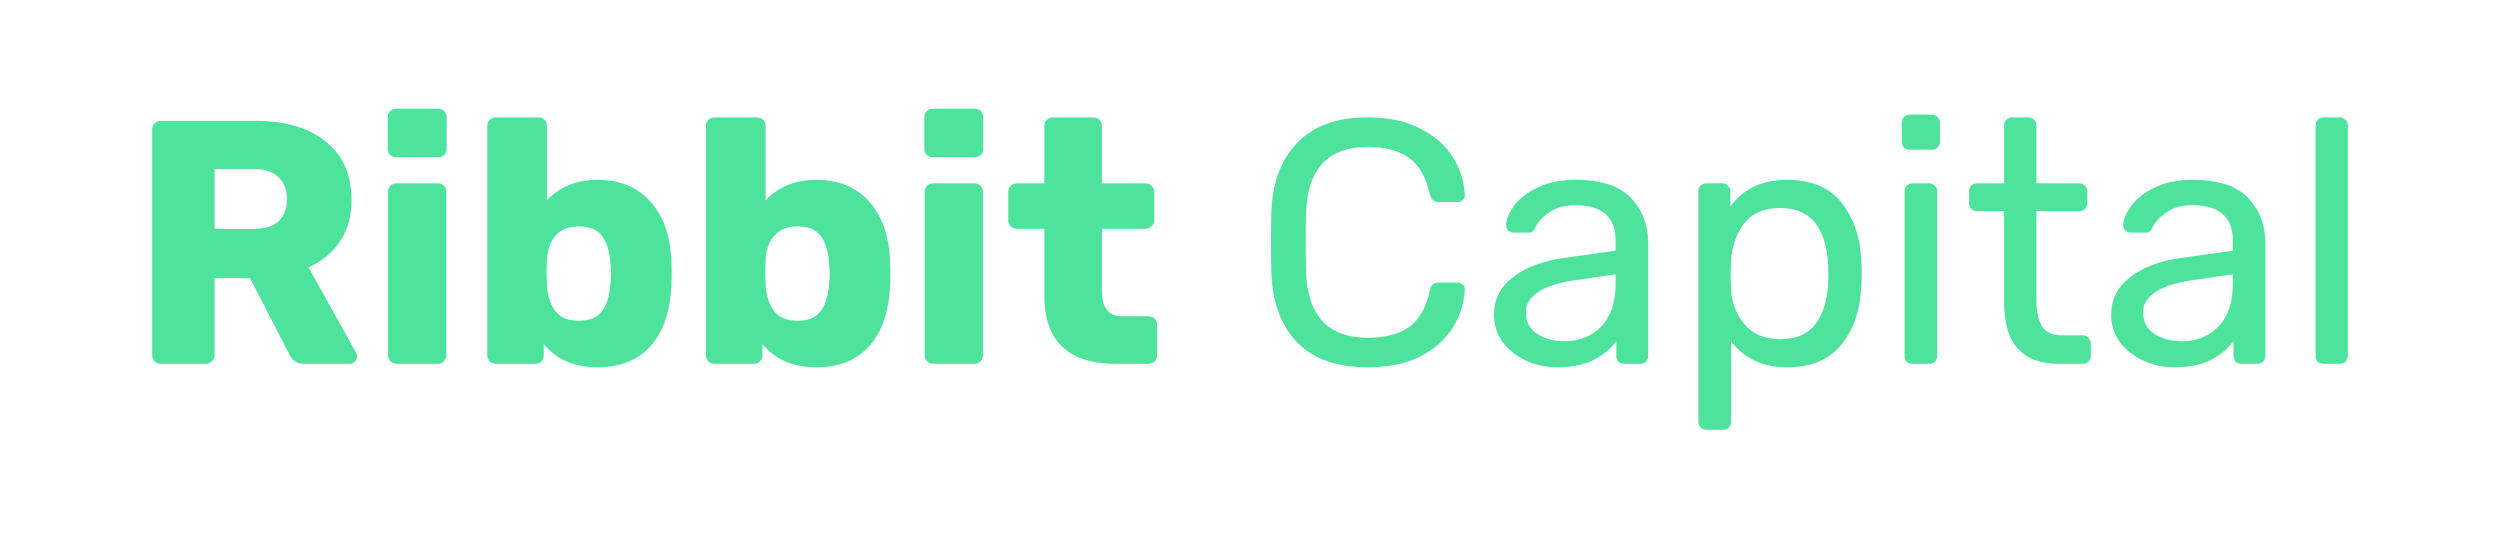
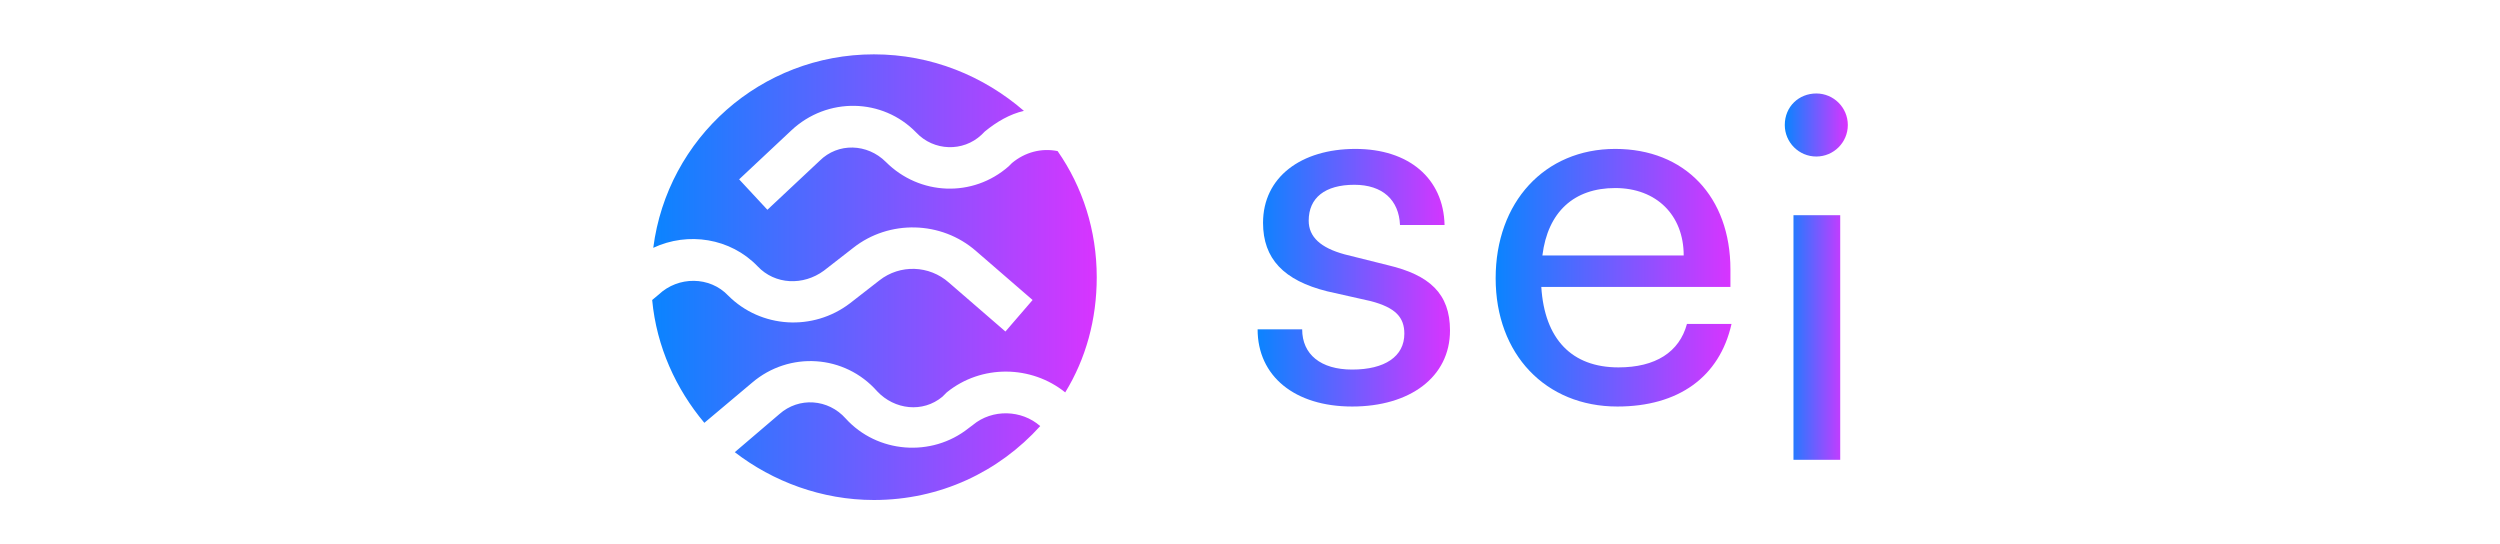
- <svg xmlns="http://www.w3.org/2000/svg" width="230" height="50" viewBox="0 0 230 50" fill="none">
-   <path d="M14.797 33.471C14.585 33.471 14.393 33.396 14.223 33.247C14.074 33.077 14 32.885 14 32.672V11.916C14 11.682 14.074 11.49 14.223 11.341C14.393 11.192 14.585 11.118 14.797 11.118H23.473C26.258 11.118 28.427 11.756 29.979 13.034C31.553 14.29 32.339 16.078 32.339 18.398C32.339 19.889 31.989 21.155 31.287 22.198C30.585 23.241 29.618 24.04 28.384 24.593L32.754 32.449C32.818 32.576 32.85 32.694 32.85 32.8C32.85 32.97 32.775 33.13 32.627 33.279C32.499 33.407 32.35 33.471 32.18 33.471H27.938C27.321 33.471 26.885 33.183 26.63 32.608L22.994 25.583H19.741V32.672C19.741 32.906 19.656 33.098 19.486 33.247C19.337 33.396 19.146 33.471 18.912 33.471H14.797ZM23.409 21.049C24.387 21.049 25.131 20.814 25.642 20.346C26.152 19.857 26.407 19.186 26.407 18.334C26.407 17.483 26.152 16.812 25.642 16.323C25.152 15.812 24.408 15.556 23.409 15.556H19.741V21.049H23.409Z" fill="#4EE39D" />
-   <path d="M36.467 14.471C36.233 14.471 36.041 14.396 35.893 14.247C35.744 14.098 35.669 13.906 35.669 13.672V10.798C35.669 10.564 35.744 10.373 35.893 10.223C36.041 10.075 36.233 10 36.467 10H40.294C40.528 10 40.719 10.075 40.868 10.223C41.017 10.373 41.092 10.564 41.092 10.798V13.672C41.092 13.906 41.017 14.098 40.868 14.247C40.719 14.396 40.528 14.471 40.294 14.471H36.467ZM36.499 33.471C36.265 33.471 36.073 33.396 35.925 33.247C35.776 33.098 35.701 32.906 35.701 32.672V17.664C35.701 17.43 35.776 17.238 35.925 17.089C36.073 16.94 36.265 16.866 36.499 16.866H40.262C40.496 16.866 40.688 16.94 40.836 17.089C40.985 17.238 41.06 17.43 41.06 17.664V32.672C41.06 32.885 40.985 33.077 40.836 33.247C40.688 33.396 40.496 33.471 40.262 33.471H36.499Z" fill="#4EE39D" />
-   <path d="M54.97 33.79C52.844 33.79 51.196 33.077 50.026 31.65V32.672C50.026 32.885 49.952 33.077 49.803 33.247C49.654 33.396 49.463 33.471 49.229 33.471H45.625C45.412 33.471 45.221 33.396 45.051 33.247C44.902 33.077 44.828 32.885 44.828 32.672V11.597C44.828 11.363 44.902 11.171 45.051 11.022C45.221 10.873 45.412 10.798 45.625 10.798H49.516C49.75 10.798 49.941 10.873 50.09 11.022C50.239 11.171 50.313 11.363 50.313 11.597V18.43C51.504 17.174 53.056 16.546 54.97 16.546C57.033 16.546 58.659 17.217 59.85 18.558C61.041 19.899 61.679 21.719 61.764 24.018C61.785 24.295 61.796 24.678 61.796 25.168C61.796 25.636 61.785 26.009 61.764 26.286C61.657 28.67 61.02 30.522 59.85 31.842C58.681 33.141 57.054 33.79 54.97 33.79ZM53.248 29.511C54.247 29.511 54.959 29.213 55.385 28.617C55.831 28.021 56.086 27.201 56.15 26.158C56.193 25.732 56.214 25.402 56.214 25.168C56.214 24.934 56.193 24.604 56.15 24.178C56.086 23.135 55.831 22.315 55.385 21.719C54.959 21.123 54.247 20.825 53.248 20.825C52.312 20.825 51.6 21.113 51.111 21.687C50.622 22.262 50.356 22.986 50.313 23.859L50.282 25.04L50.313 26.254C50.377 27.212 50.632 27.999 51.079 28.617C51.547 29.213 52.27 29.511 53.248 29.511Z" fill="#4EE39D" />
-   <path d="M75.091 33.79C72.965 33.79 71.317 33.077 70.147 31.65V32.672C70.147 32.885 70.073 33.077 69.924 33.247C69.775 33.396 69.584 33.471 69.35 33.471H65.746C65.533 33.471 65.342 33.396 65.172 33.247C65.023 33.077 64.949 32.885 64.949 32.672V11.597C64.949 11.363 65.023 11.171 65.172 11.022C65.342 10.873 65.533 10.798 65.746 10.798H69.637C69.871 10.798 70.062 10.873 70.211 11.022C70.36 11.171 70.434 11.363 70.434 11.597V18.43C71.625 17.174 73.177 16.546 75.091 16.546C77.154 16.546 78.78 17.217 79.971 18.558C81.162 19.899 81.8 21.719 81.885 24.018C81.906 24.295 81.917 24.678 81.917 25.168C81.917 25.636 81.906 26.009 81.885 26.286C81.778 28.67 81.141 30.522 79.971 31.842C78.802 33.141 77.175 33.79 75.091 33.79V33.79ZM73.369 29.511C74.368 29.511 75.081 29.213 75.506 28.617C75.952 28.021 76.207 27.201 76.271 26.158C76.314 25.732 76.335 25.402 76.335 25.168C76.335 24.934 76.314 24.604 76.271 24.178C76.207 23.135 75.952 22.315 75.506 21.719C75.081 21.123 74.368 20.825 73.369 20.825C72.433 20.825 71.721 21.113 71.232 21.687C70.743 22.262 70.477 22.986 70.434 23.859L70.403 25.04L70.434 26.254C70.498 27.212 70.754 27.999 71.2 28.617C71.668 29.213 72.391 29.511 73.369 29.511V29.511Z" fill="#4EE39D" />
-   <path d="M85.835 14.471C85.601 14.471 85.41 14.396 85.261 14.247C85.112 14.098 85.038 13.906 85.038 13.672V10.798C85.038 10.564 85.112 10.373 85.261 10.223C85.41 10.075 85.601 10 85.835 10H89.662C89.896 10 90.088 10.075 90.236 10.223C90.385 10.373 90.46 10.564 90.46 10.798V13.672C90.46 13.906 90.385 14.098 90.236 14.247C90.088 14.396 89.896 14.471 89.662 14.471H85.835ZM85.867 33.471C85.633 33.471 85.442 33.396 85.293 33.247C85.144 33.098 85.07 32.906 85.07 32.672V17.664C85.07 17.43 85.144 17.238 85.293 17.089C85.442 16.94 85.633 16.866 85.867 16.866H89.63C89.864 16.866 90.056 16.94 90.204 17.089C90.353 17.238 90.428 17.43 90.428 17.664V32.672C90.428 32.885 90.353 33.077 90.204 33.247C90.056 33.396 89.864 33.471 89.63 33.471H85.867Z" fill="#4EE39D" />
-   <path d="M102.68 33.471C98.278 33.471 96.077 31.374 96.077 27.18V21.049H93.59C93.356 21.049 93.154 20.974 92.984 20.825C92.835 20.676 92.76 20.485 92.76 20.25V17.664C92.76 17.43 92.835 17.238 92.984 17.089C93.154 16.94 93.356 16.866 93.59 16.866H96.077V11.597C96.077 11.363 96.152 11.171 96.301 11.022C96.471 10.873 96.662 10.798 96.875 10.798H100.575C100.808 10.798 101 10.873 101.149 11.022C101.297 11.171 101.372 11.363 101.372 11.597V16.866H105.359C105.593 16.866 105.784 16.94 105.933 17.089C106.103 17.238 106.188 17.43 106.188 17.664V20.25C106.188 20.485 106.103 20.676 105.933 20.825C105.784 20.974 105.593 21.049 105.359 21.049H101.372V26.733C101.372 28.308 101.978 29.096 103.19 29.096H105.646C105.88 29.096 106.071 29.17 106.22 29.319C106.369 29.468 106.443 29.66 106.443 29.894V32.672C106.443 32.885 106.369 33.077 106.22 33.247C106.071 33.396 105.88 33.471 105.646 33.471H102.68Z" fill="#4EE39D" />
-   <path d="M125.832 33.79C122.983 33.79 120.814 33.023 119.326 31.491C117.859 29.958 117.072 27.84 116.966 25.136C116.944 24.561 116.934 23.625 116.934 22.326C116.934 21.006 116.944 20.048 116.966 19.452C117.072 16.77 117.869 14.662 119.358 13.129C120.846 11.575 123.004 10.798 125.832 10.798C127.725 10.798 129.33 11.139 130.648 11.82C131.967 12.48 132.966 13.353 133.647 14.439C134.327 15.524 134.699 16.685 134.763 17.919V17.983C134.763 18.154 134.688 18.302 134.54 18.43C134.412 18.537 134.263 18.59 134.093 18.59H132.339C131.914 18.59 131.648 18.345 131.541 17.855C131.18 16.259 130.531 15.141 129.596 14.502C128.66 13.843 127.406 13.513 125.832 13.513C122.175 13.513 120.283 15.546 120.155 19.612C120.134 20.186 120.123 21.07 120.123 22.262C120.123 23.454 120.134 24.359 120.155 24.976C120.283 29.043 122.175 31.076 125.832 31.076C127.406 31.076 128.66 30.756 129.596 30.118C130.553 29.458 131.201 28.329 131.541 26.733C131.605 26.456 131.701 26.264 131.829 26.158C131.956 26.052 132.126 25.998 132.339 25.998H134.093C134.284 25.998 134.444 26.062 134.571 26.19C134.72 26.296 134.784 26.445 134.763 26.637C134.699 27.893 134.327 29.064 133.647 30.149C132.966 31.235 131.967 32.119 130.648 32.8C129.33 33.46 127.725 33.79 125.832 33.79V33.79Z" fill="#4EE39D" />
-   <path d="M143.247 33.79C142.205 33.79 141.238 33.577 140.345 33.151C139.452 32.725 138.74 32.151 138.208 31.427C137.698 30.682 137.442 29.862 137.442 28.968C137.442 27.563 138.017 26.413 139.165 25.519C140.334 24.604 141.908 24.008 143.885 23.731L148.638 23.061V22.134C148.638 19.963 147.394 18.877 144.906 18.877C143.97 18.877 143.205 19.079 142.609 19.484C142.014 19.867 141.568 20.325 141.27 20.857C141.206 21.049 141.121 21.187 141.015 21.272C140.93 21.357 140.802 21.4 140.632 21.4H139.26C139.069 21.4 138.899 21.336 138.75 21.208C138.623 21.059 138.559 20.889 138.559 20.698C138.58 20.186 138.814 19.612 139.26 18.973C139.728 18.313 140.441 17.749 141.397 17.281C142.354 16.791 143.534 16.546 144.938 16.546C147.319 16.546 149.031 17.11 150.073 18.239C151.115 19.346 151.636 20.729 151.636 22.39V32.736C151.636 32.949 151.561 33.13 151.412 33.279C151.285 33.407 151.115 33.471 150.902 33.471H149.435C149.222 33.471 149.042 33.407 148.893 33.279C148.765 33.13 148.701 32.949 148.701 32.736V31.363C148.234 32.044 147.553 32.619 146.66 33.087C145.767 33.556 144.629 33.79 143.247 33.79V33.79ZM143.917 31.395C145.299 31.395 146.426 30.948 147.298 30.054C148.191 29.138 148.638 27.829 148.638 26.126V25.232L144.938 25.775C143.428 25.988 142.29 26.349 141.525 26.86C140.76 27.35 140.377 27.978 140.377 28.744C140.377 29.596 140.728 30.256 141.429 30.724C142.131 31.171 142.96 31.395 143.917 31.395V31.395Z" fill="#4EE39D" />
-   <path d="M156.986 39.538C156.774 39.538 156.593 39.463 156.444 39.314C156.316 39.187 156.253 39.016 156.253 38.803V17.6C156.253 17.387 156.316 17.217 156.444 17.089C156.593 16.94 156.774 16.866 156.986 16.866H158.453C158.666 16.866 158.836 16.94 158.964 17.089C159.112 17.217 159.187 17.387 159.187 17.6V19.005C160.378 17.366 162.121 16.546 164.418 16.546C166.65 16.546 168.319 17.249 169.425 18.654C170.552 20.059 171.158 21.868 171.243 24.082C171.264 24.317 171.275 24.678 171.275 25.168C171.275 25.658 171.264 26.02 171.243 26.254C171.158 28.446 170.552 30.256 169.425 31.682C168.298 33.087 166.629 33.79 164.418 33.79C162.206 33.79 160.484 32.992 159.251 31.395V38.803C159.251 39.016 159.187 39.187 159.059 39.314C158.932 39.463 158.762 39.538 158.549 39.538H156.986ZM163.748 31.203C165.258 31.203 166.353 30.735 167.033 29.798C167.735 28.862 168.117 27.627 168.181 26.094C168.202 25.881 168.213 25.573 168.213 25.168C168.213 21.145 166.725 19.133 163.748 19.133C162.281 19.133 161.175 19.622 160.431 20.602C159.708 21.56 159.315 22.709 159.251 24.05L159.219 25.264L159.251 26.509C159.293 27.765 159.697 28.862 160.463 29.798C161.228 30.735 162.323 31.203 163.748 31.203V31.203Z" fill="#4EE39D" />
-   <path d="M175.699 13.768C175.486 13.768 175.306 13.704 175.157 13.576C175.029 13.427 174.965 13.246 174.965 13.034V11.309C174.965 11.096 175.029 10.915 175.157 10.766C175.306 10.617 175.486 10.543 175.699 10.543H177.708C177.921 10.543 178.102 10.617 178.25 10.766C178.399 10.915 178.474 11.096 178.474 11.309V13.034C178.474 13.246 178.399 13.427 178.25 13.576C178.102 13.704 177.921 13.768 177.708 13.768H175.699ZM175.954 33.471C175.741 33.471 175.561 33.407 175.412 33.279C175.284 33.13 175.22 32.949 175.22 32.736V17.6C175.22 17.387 175.284 17.217 175.412 17.089C175.561 16.94 175.741 16.866 175.954 16.866H177.485C177.698 16.866 177.868 16.94 177.995 17.089C178.144 17.217 178.219 17.387 178.219 17.6V32.736C178.219 32.949 178.144 33.13 177.995 33.279C177.868 33.407 177.698 33.471 177.485 33.471H175.954Z" fill="#4EE39D" />
-   <path d="M189.42 33.471C186.06 33.471 184.38 31.597 184.38 27.85V19.42H181.892C181.68 19.42 181.499 19.356 181.35 19.229C181.223 19.079 181.159 18.899 181.159 18.686V17.6C181.159 17.387 181.223 17.217 181.35 17.089C181.499 16.94 181.68 16.866 181.892 16.866H184.38V11.533C184.38 11.32 184.444 11.15 184.572 11.022C184.72 10.873 184.901 10.798 185.114 10.798H186.613C186.825 10.798 186.996 10.873 187.123 11.022C187.272 11.15 187.346 11.32 187.346 11.533V16.866H191.301C191.514 16.866 191.684 16.94 191.812 17.089C191.96 17.217 192.035 17.387 192.035 17.6V18.686C192.035 18.899 191.96 19.079 191.812 19.229C191.684 19.356 191.514 19.42 191.301 19.42H187.346V27.627C187.346 28.691 187.527 29.5 187.889 30.054C188.25 30.586 188.845 30.852 189.675 30.852H191.62C191.833 30.852 192.003 30.927 192.131 31.076C192.279 31.203 192.354 31.374 192.354 31.587V32.736C192.354 32.949 192.279 33.13 192.131 33.279C192.003 33.407 191.833 33.471 191.62 33.471H189.42Z" fill="#4EE39D" />
-   <path d="M200.029 33.79C198.987 33.79 198.019 33.577 197.126 33.151C196.233 32.725 195.521 32.151 194.989 31.427C194.479 30.682 194.224 29.862 194.224 28.968C194.224 27.563 194.798 26.413 195.946 25.519C197.115 24.604 198.689 24.008 200.666 23.731L205.419 23.061V22.134C205.419 19.963 204.175 18.877 201.687 18.877C200.751 18.877 199.986 19.079 199.391 19.484C198.795 19.867 198.349 20.325 198.051 20.857C197.987 21.049 197.902 21.187 197.796 21.272C197.711 21.357 197.583 21.4 197.413 21.4H196.042C195.85 21.4 195.68 21.336 195.531 21.208C195.404 21.059 195.34 20.889 195.34 20.698C195.361 20.186 195.595 19.612 196.042 18.973C196.509 18.313 197.222 17.749 198.179 17.281C199.135 16.791 200.316 16.546 201.719 16.546C204.1 16.546 205.812 17.11 206.854 18.239C207.896 19.346 208.417 20.729 208.417 22.39V32.736C208.417 32.949 208.342 33.13 208.194 33.279C208.066 33.407 207.896 33.471 207.683 33.471H206.216C206.003 33.471 205.823 33.407 205.674 33.279C205.546 33.13 205.482 32.949 205.482 32.736V31.363C205.015 32.044 204.334 32.619 203.441 33.087C202.548 33.556 201.411 33.79 200.029 33.79V33.79ZM200.698 31.395C202.08 31.395 203.207 30.948 204.079 30.054C204.972 29.138 205.419 27.829 205.419 26.126V25.232L201.719 25.775C200.209 25.988 199.072 26.349 198.306 26.86C197.541 27.35 197.158 27.978 197.158 28.744C197.158 29.596 197.509 30.256 198.211 30.724C198.912 31.171 199.741 31.395 200.698 31.395V31.395Z" fill="#4EE39D" />
-   <path d="M213.767 33.471C213.555 33.471 213.374 33.407 213.225 33.279C213.098 33.13 213.034 32.949 213.034 32.736V11.533C213.034 11.32 213.098 11.15 213.225 11.022C213.374 10.873 213.555 10.798 213.767 10.798H215.266C215.479 10.798 215.649 10.873 215.777 11.022C215.926 11.15 216 11.32 216 11.533V32.736C216 32.949 215.926 33.13 215.777 33.279C215.649 33.407 215.479 33.471 215.266 33.471H213.767Z" fill="#4EE39D" />
+ <svg xmlns="http://www.w3.org/2000/svg" version="1.1" id="Livello_1" x="0px" y="0px" viewBox="0 0 230 50" style="enable-background:new 0 0 230 50;" xml:space="preserve">
+   <style type="text/css">
+ 	.st0{fill-rule:evenodd;clip-rule:evenodd;fill:url(#SVGID_1_);}
+ 	.st1{fill:url(#SVGID_2_);}
+ 	.st2{fill:url(#SVGID_3_);}
+ 	.st3{fill:url(#SVGID_4_);}
+ </style>
+   <g>
+     <linearGradient id="SVGID_1_" gradientUnits="userSpaceOnUse" x1="60.055" y1="25.5" x2="100.907" y2="25.5">
+       <stop offset="0" style="stop-color:#0A84FF" />
+       <stop offset="0.999" style="stop-color:#D834FF" />
+     </linearGradient>
+     <path class="st0" d="M80.4,46c6.1,0,11.5-2.6,15.3-6.8c-1.7-1.5-4.4-1.6-6.2-0.1l-0.4,0.3c-3.4,2.7-8.4,2.3-11.3-0.9   c-1.6-1.8-4.3-2-6.1-0.4l-4.1,3.5C71.1,44.3,75.6,46,80.4,46z M87.1,36.1c3.2-2.6,7.8-2.5,10.9,0c1.9-3.1,2.9-6.7,2.9-10.6   c0-4.3-1.3-8.3-3.6-11.6c-1.5-0.3-3,0.1-4.2,1.1l-0.3,0.3c-3.3,2.9-8.2,2.7-11.3-0.4c-1.7-1.7-4.4-1.8-6.1-0.1l-4.8,4.5l-2.6-2.8   l4.8-4.5c3.3-3.1,8.4-3,11.5,0.2c1.6,1.7,4.3,1.8,6,0.2l0.3-0.3c1.1-0.9,2.3-1.6,3.6-1.9C90.5,7,85.7,5,80.4,5   c-10.4,0-19,7.7-20.3,17.8c3.2-1.5,7.1-0.9,9.6,1.7c1.6,1.7,4.2,1.8,6.1,0.4l2.7-2.1c3.3-2.6,8.1-2.5,11.3,0.3l5.2,4.5l-2.5,2.9   L87.3,26c-1.8-1.6-4.5-1.7-6.4-0.2l-2.7,2.1c-3.4,2.6-8.2,2.3-11.2-0.7c-1.7-1.8-4.6-1.8-6.4-0.1l-0.6,0.5   c0.4,4.3,2.2,8.2,4.8,11.3l4.4-3.7c3.4-2.9,8.5-2.6,11.5,0.8c1.6,1.7,4.2,2,6,0.5L87.1,36.1z" />
+     <linearGradient id="SVGID_2_" gradientUnits="userSpaceOnUse" x1="115.658" y1="25.5" x2="133.35" y2="25.5">
+       <stop offset="0" style="stop-color:#0A84FF" />
+       <stop offset="0.999" style="stop-color:#D834FF" />
+     </linearGradient>
+     <path class="st1" d="M115.7,30.3c0,4.3,3.4,7.1,8.7,7.1c5.3,0,9-2.7,9-7c0-3.4-1.9-5.1-5.7-6l-4-1c-2.2-0.6-3.3-1.6-3.3-3.1   c0-2.1,1.5-3.3,4.2-3.3c2.6,0,4.1,1.4,4.2,3.7h4.1c-0.1-4.3-3.3-7-8.2-7c-5,0-8.5,2.6-8.5,6.8c0,3.3,1.9,5.3,5.9,6.3l4,0.9   c2.3,0.6,3.1,1.5,3.1,3c0,2.1-1.8,3.3-4.8,3.3c-2.9,0-4.6-1.4-4.6-3.7H115.7z" />
+     <linearGradient id="SVGID_3_" gradientUnits="userSpaceOnUse" x1="137.601" y1="25.5" x2="159.256" y2="25.5">
+       <stop offset="0" style="stop-color:#0A84FF" />
+       <stop offset="0.999" style="stop-color:#D834FF" />
+     </linearGradient>
+     <path class="st2" d="M148.8,37.4c5.6,0,9.4-2.7,10.5-7.6h-4.1c-0.7,2.6-2.9,4-6.3,4c-4.3,0-6.8-2.6-7.1-7.4l17.4,0v-1.6   c0-6.7-4.2-11.1-10.6-11.1c-6.5,0-11,4.9-11,11.9C137.6,32.6,142.2,37.4,148.8,37.4z M148.6,17.3c3.8,0,6.3,2.5,6.3,6.2h-13   C142.4,19.5,144.8,17.3,148.6,17.3z" />
+     <linearGradient id="SVGID_4_" gradientUnits="userSpaceOnUse" x1="164.232" y1="25.5" x2="169.945" y2="25.5">
+       <stop offset="0" style="stop-color:#0A84FF" />
+       <stop offset="0.999" style="stop-color:#D834FF" />
+     </linearGradient>
+     <path class="st3" d="M167.1,14.4c1.6,0,2.9-1.3,2.9-2.9c0-1.6-1.3-2.9-2.9-2.9c-1.6,0-2.9,1.2-2.9,2.9   C164.2,13.1,165.5,14.4,167.1,14.4z M165,42.3h4.3V19.8H165V42.3z" />
+   </g>
</svg>
